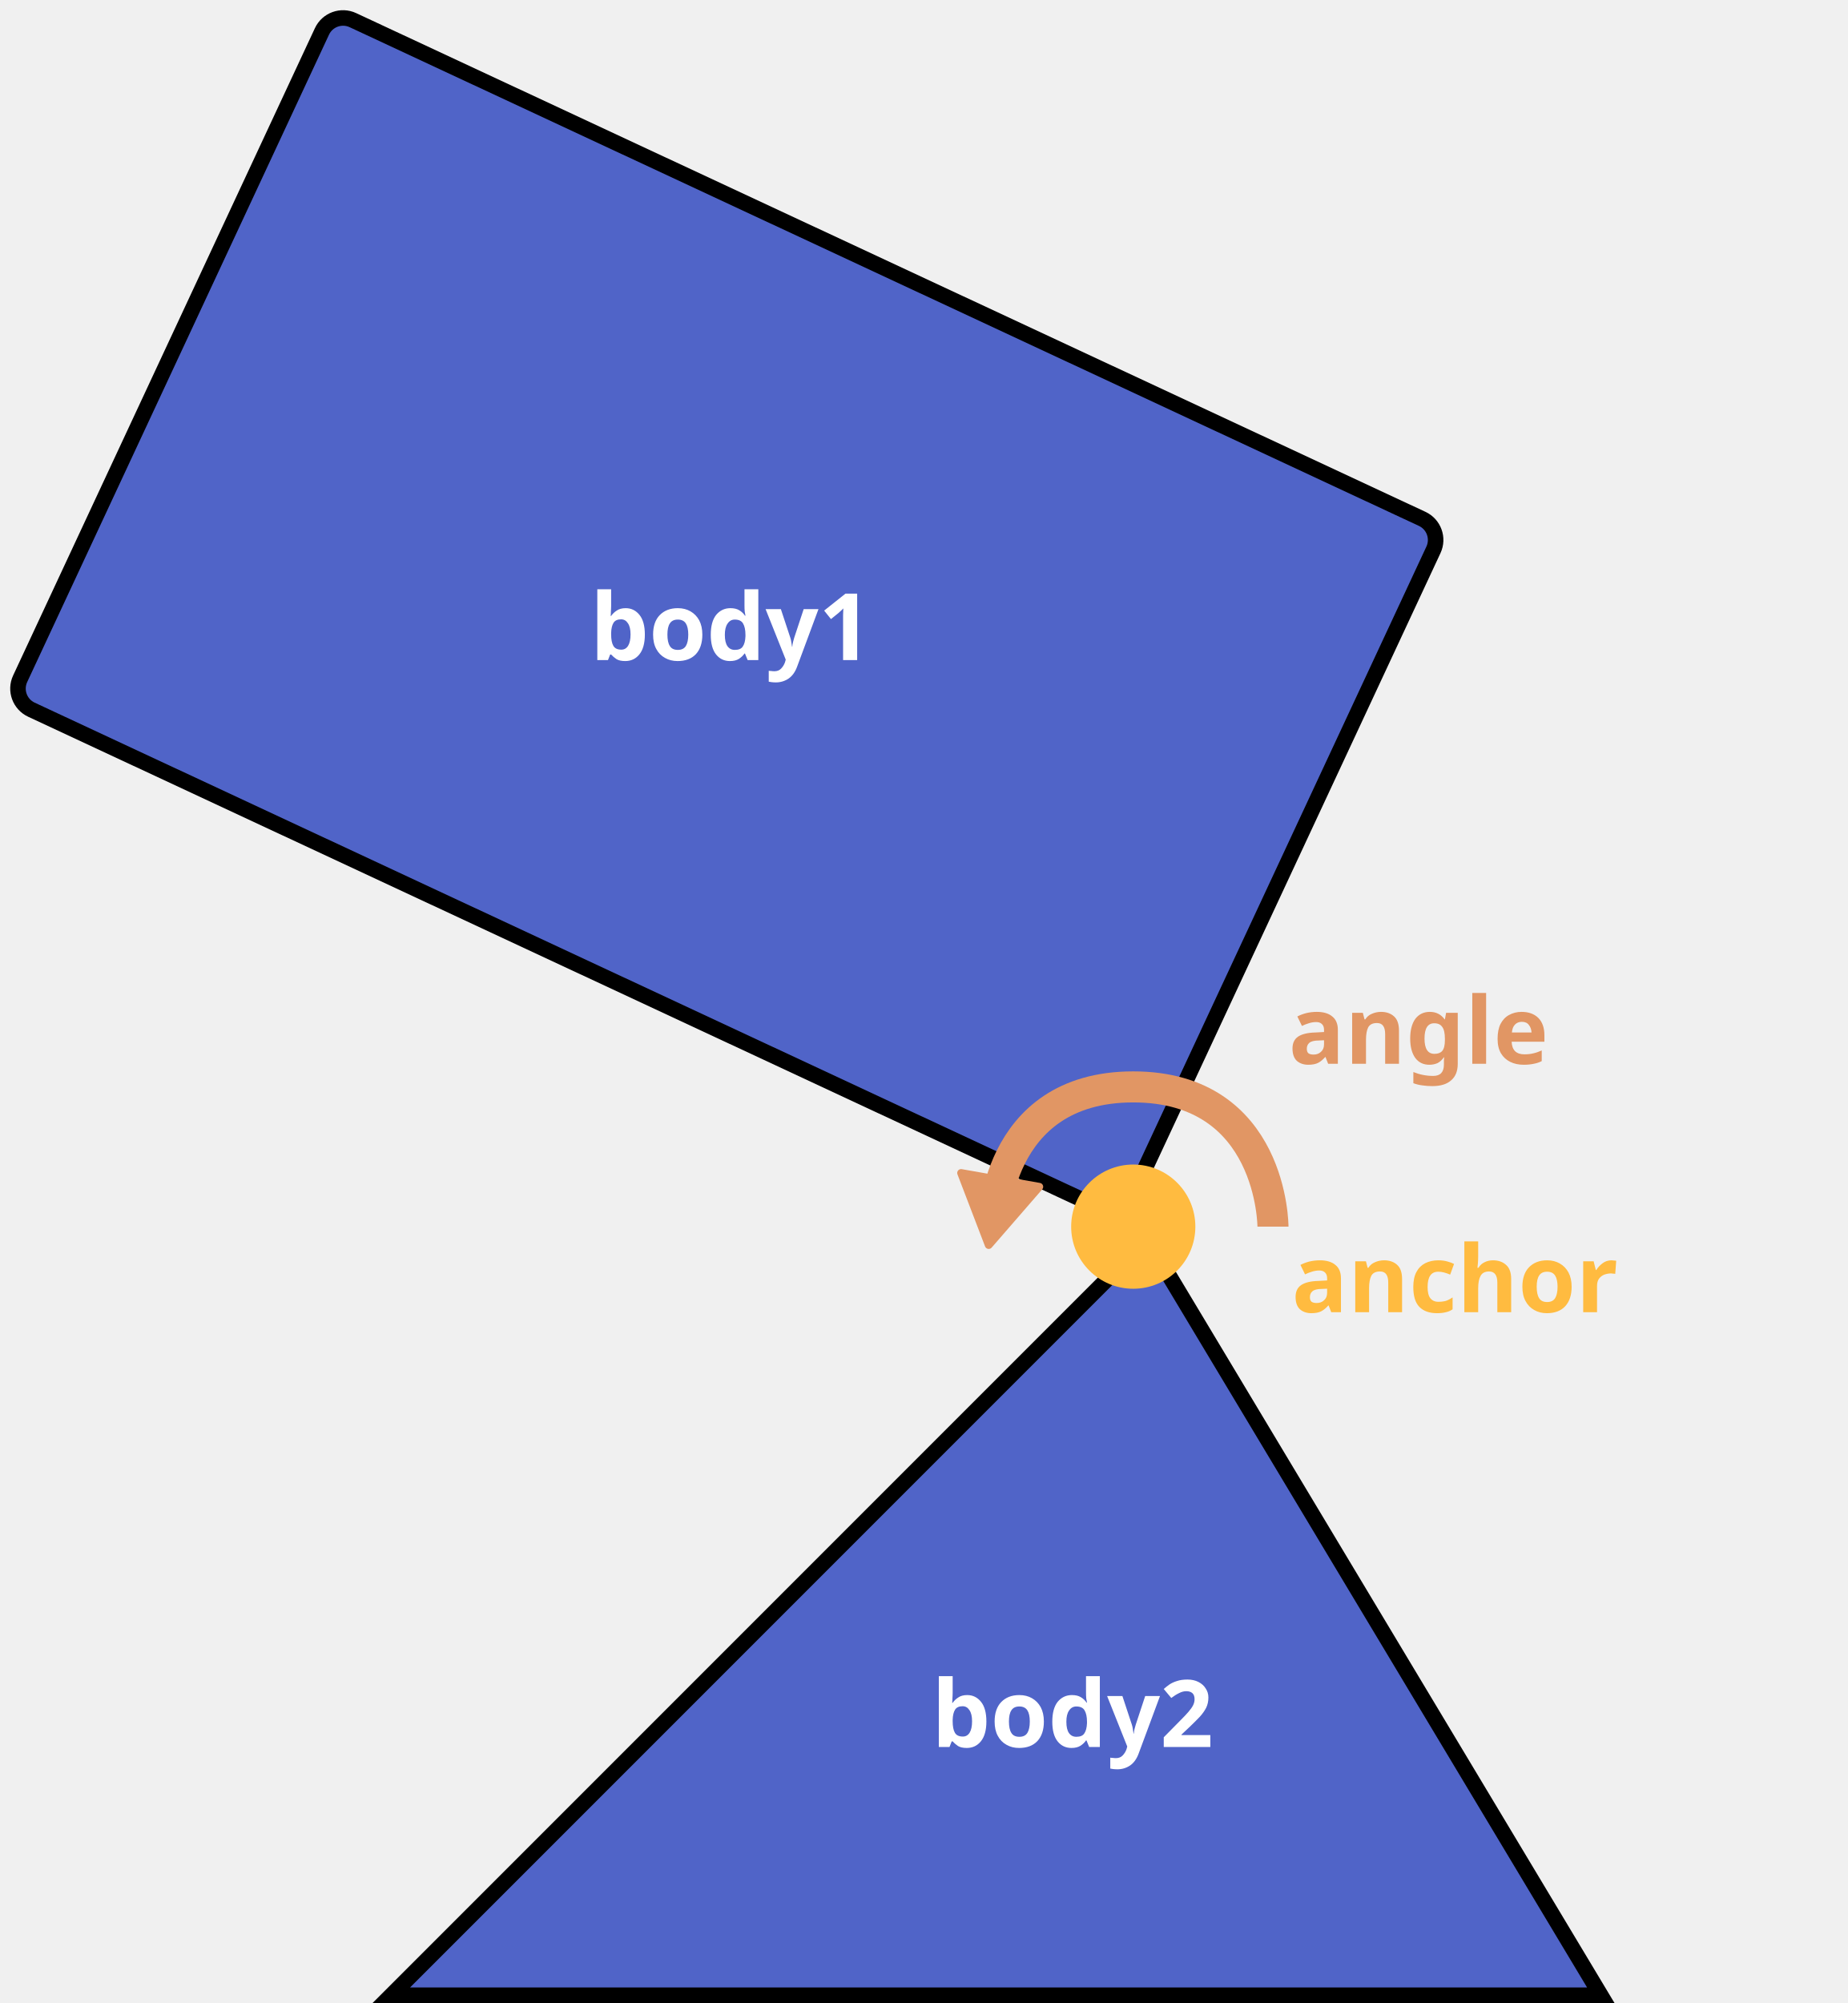
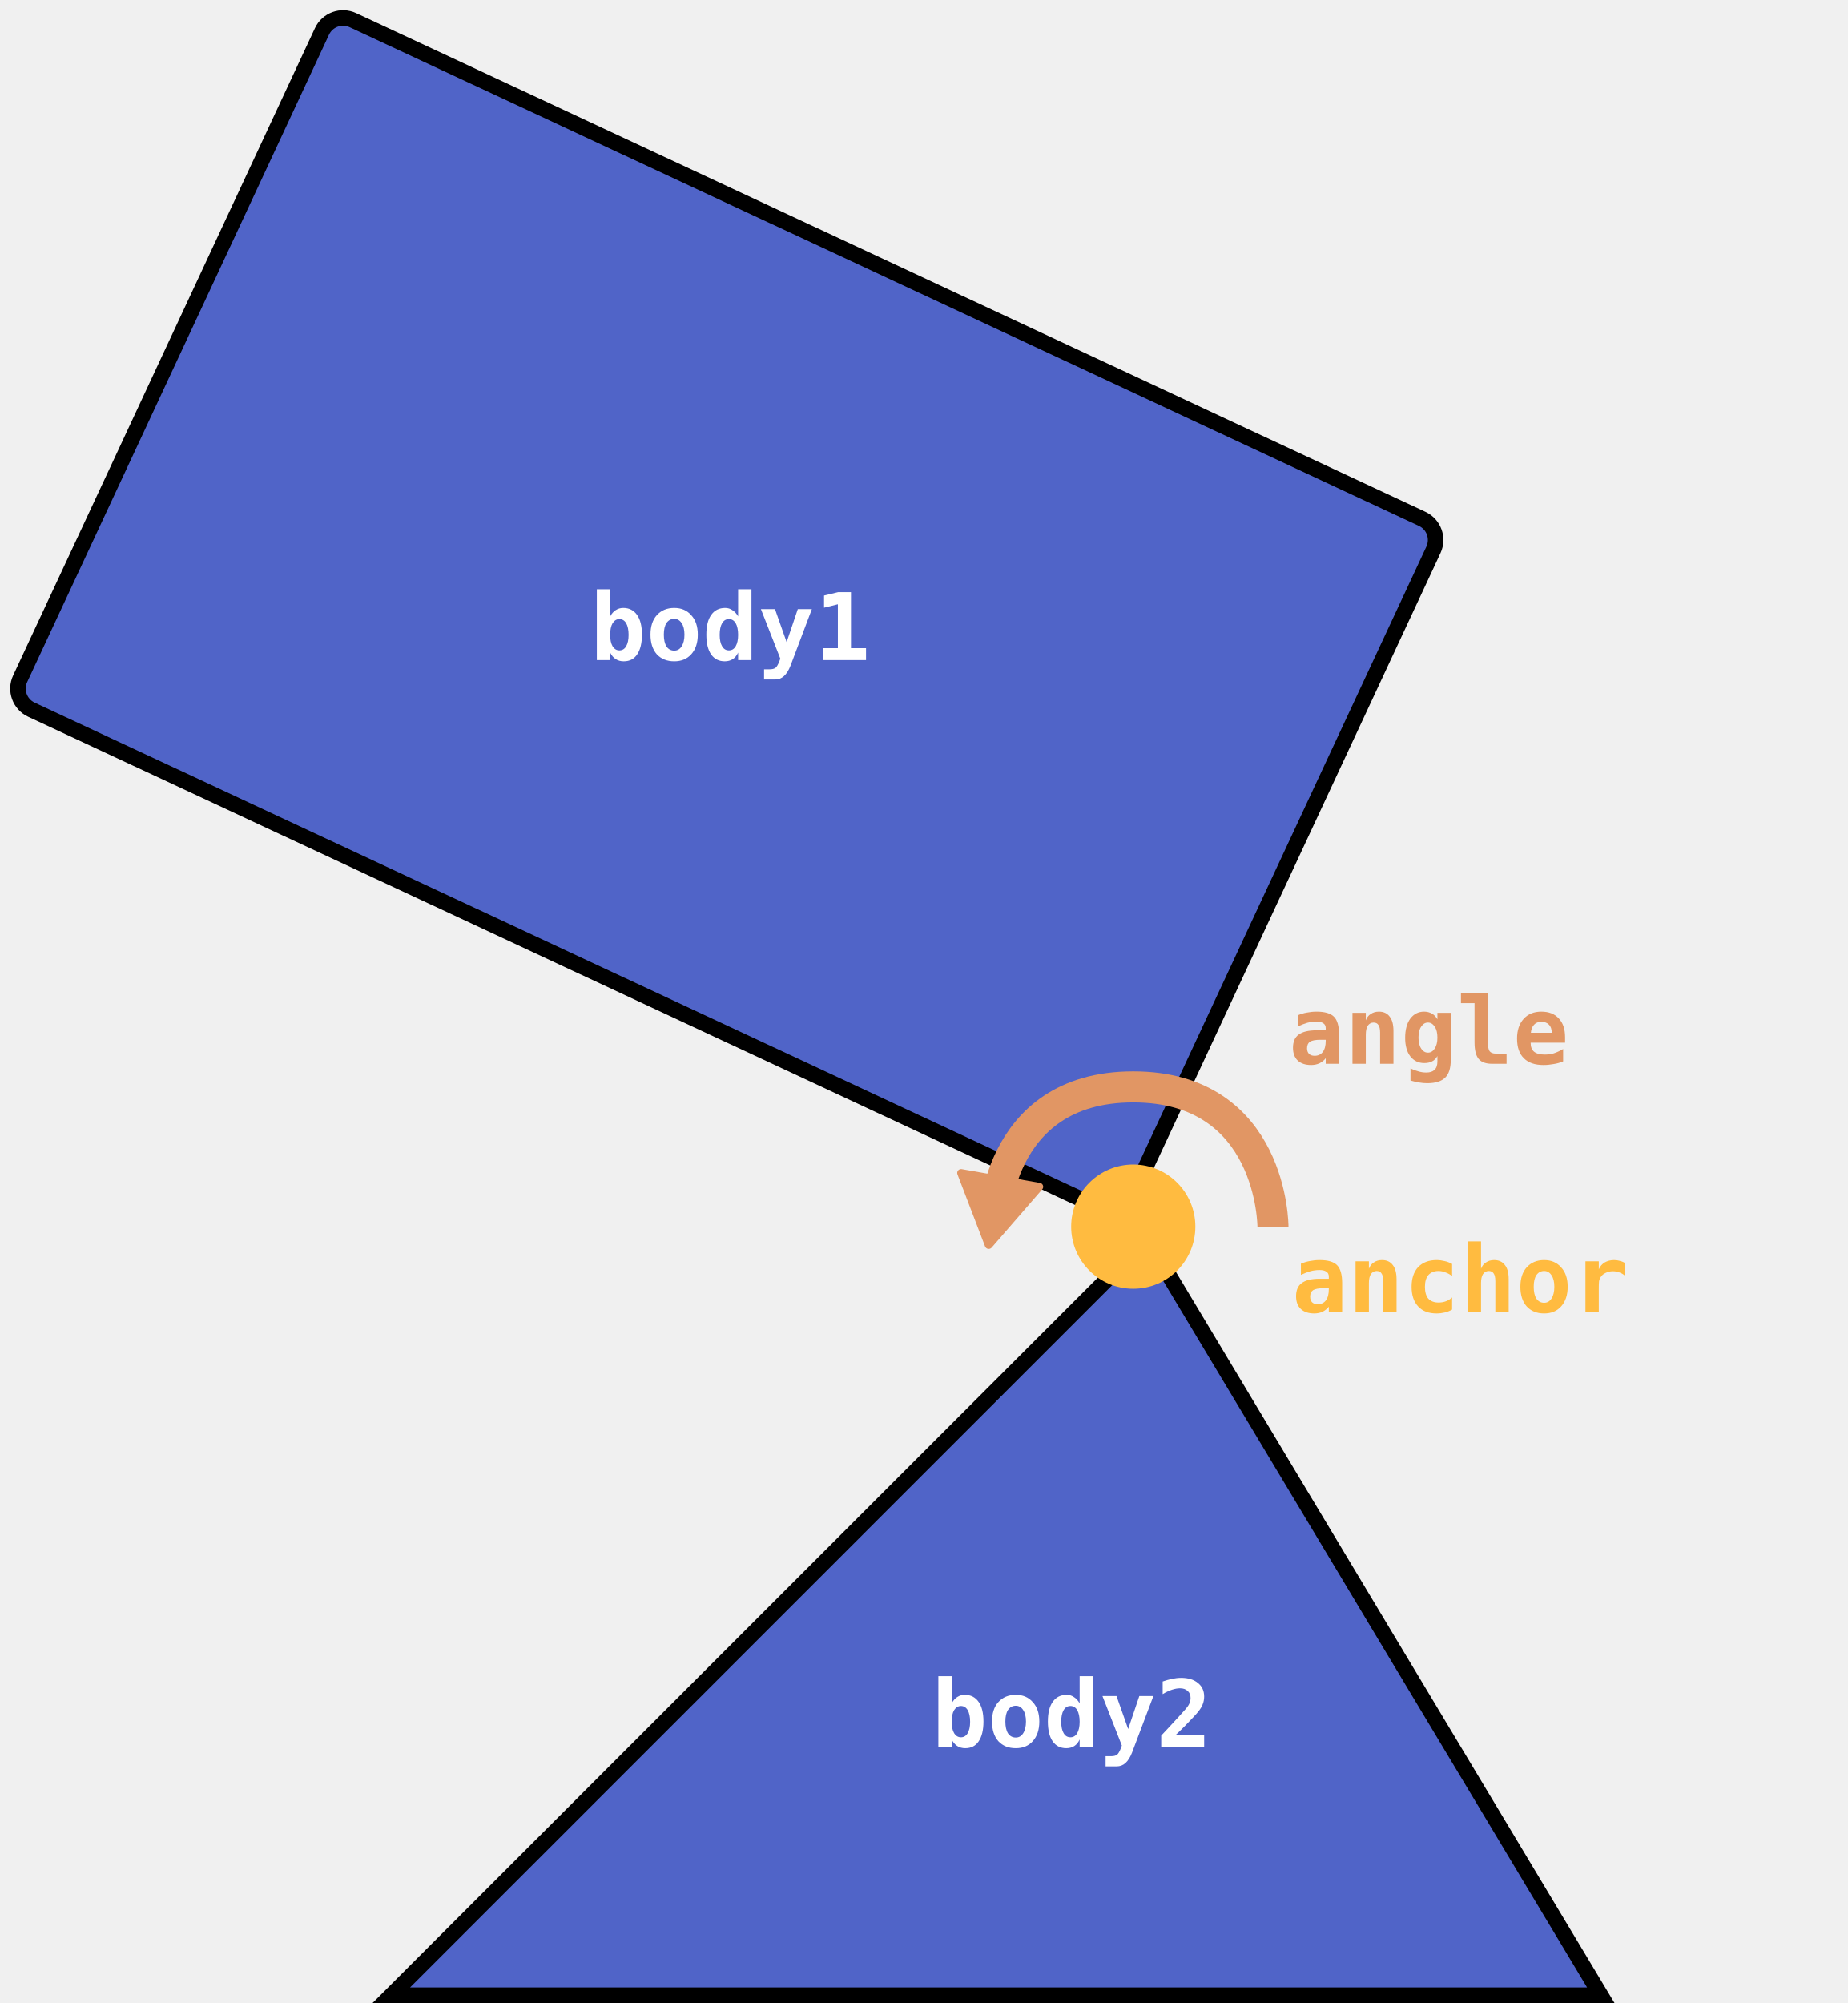
<svg xmlns="http://www.w3.org/2000/svg" width="357" height="387" viewBox="0 0 119 129" fill="none">
  <rect x="21.373" y="0.664" width="79" height="49" rx="1.5" transform="rotate(25 21.3728 0.664463)" fill="#5064C8" stroke="black" />
-   <text fill="white" xml:space="preserve" style="white-space: pre" font-family="Fira Code" font-size="6" font-weight="600" letter-spacing="0em">
+   <text fill="white" xml:space="preserve" style="white-space: pre" font-family="'Fira Code', monospace" font-size="6" font-weight="600" letter-spacing="0em">
    <tspan x="38.006" y="42.51">body1</tspan>
  </text>
  <path d="M103.117 128.5H25.207L73.9 79.806L103.117 128.5Z" fill="#5064C8" stroke="black" />
-   <text fill="white" xml:space="preserve" style="white-space: pre" font-family="Fira Code" font-size="6" font-weight="600" letter-spacing="0em">
+   <text fill="white" xml:space="preserve" style="white-space: pre" font-family="'Fira Code', monospace" font-size="6" font-weight="600" letter-spacing="0em">
    <tspan x="60.006" y="112.51">body2</tspan>
  </text>
  <circle cx="73" cy="79" r="4" fill="#FFBB40" />
  <path d="M63.455 80.276C63.523 80.452 63.754 80.493 63.877 80.351L67.138 76.596C67.265 76.449 67.184 76.219 66.992 76.185L61.953 75.297C61.762 75.263 61.607 75.451 61.676 75.632L63.455 80.276Z" fill="#E19664" />
  <path d="M82 79C82 79 82 70 73 70C64 70 64 79 64 79" stroke="#E19664" stroke-width="2" />
-   <text fill="#FFBB40" xml:space="preserve" style="white-space: pre" font-family="Fira Code" font-size="6" font-weight="600" letter-spacing="0em">
+   <text fill="#FFBB40" xml:space="preserve" style="white-space: pre" font-family="'Fira Code', monospace" font-size="6" font-weight="600" letter-spacing="0em">
    <tspan x="83.207" y="84.51">anchor</tspan>
  </text>
-   <text fill="#E19664" xml:space="preserve" style="white-space: pre" font-family="Fira Code" font-size="6" font-weight="600" letter-spacing="0em">
+   <text fill="#E19664" xml:space="preserve" style="white-space: pre" font-family="'Fira Code', monospace" font-size="6" font-weight="600" letter-spacing="0em">
    <tspan x="83.006" y="68.51">angle</tspan>
  </text>
</svg>
